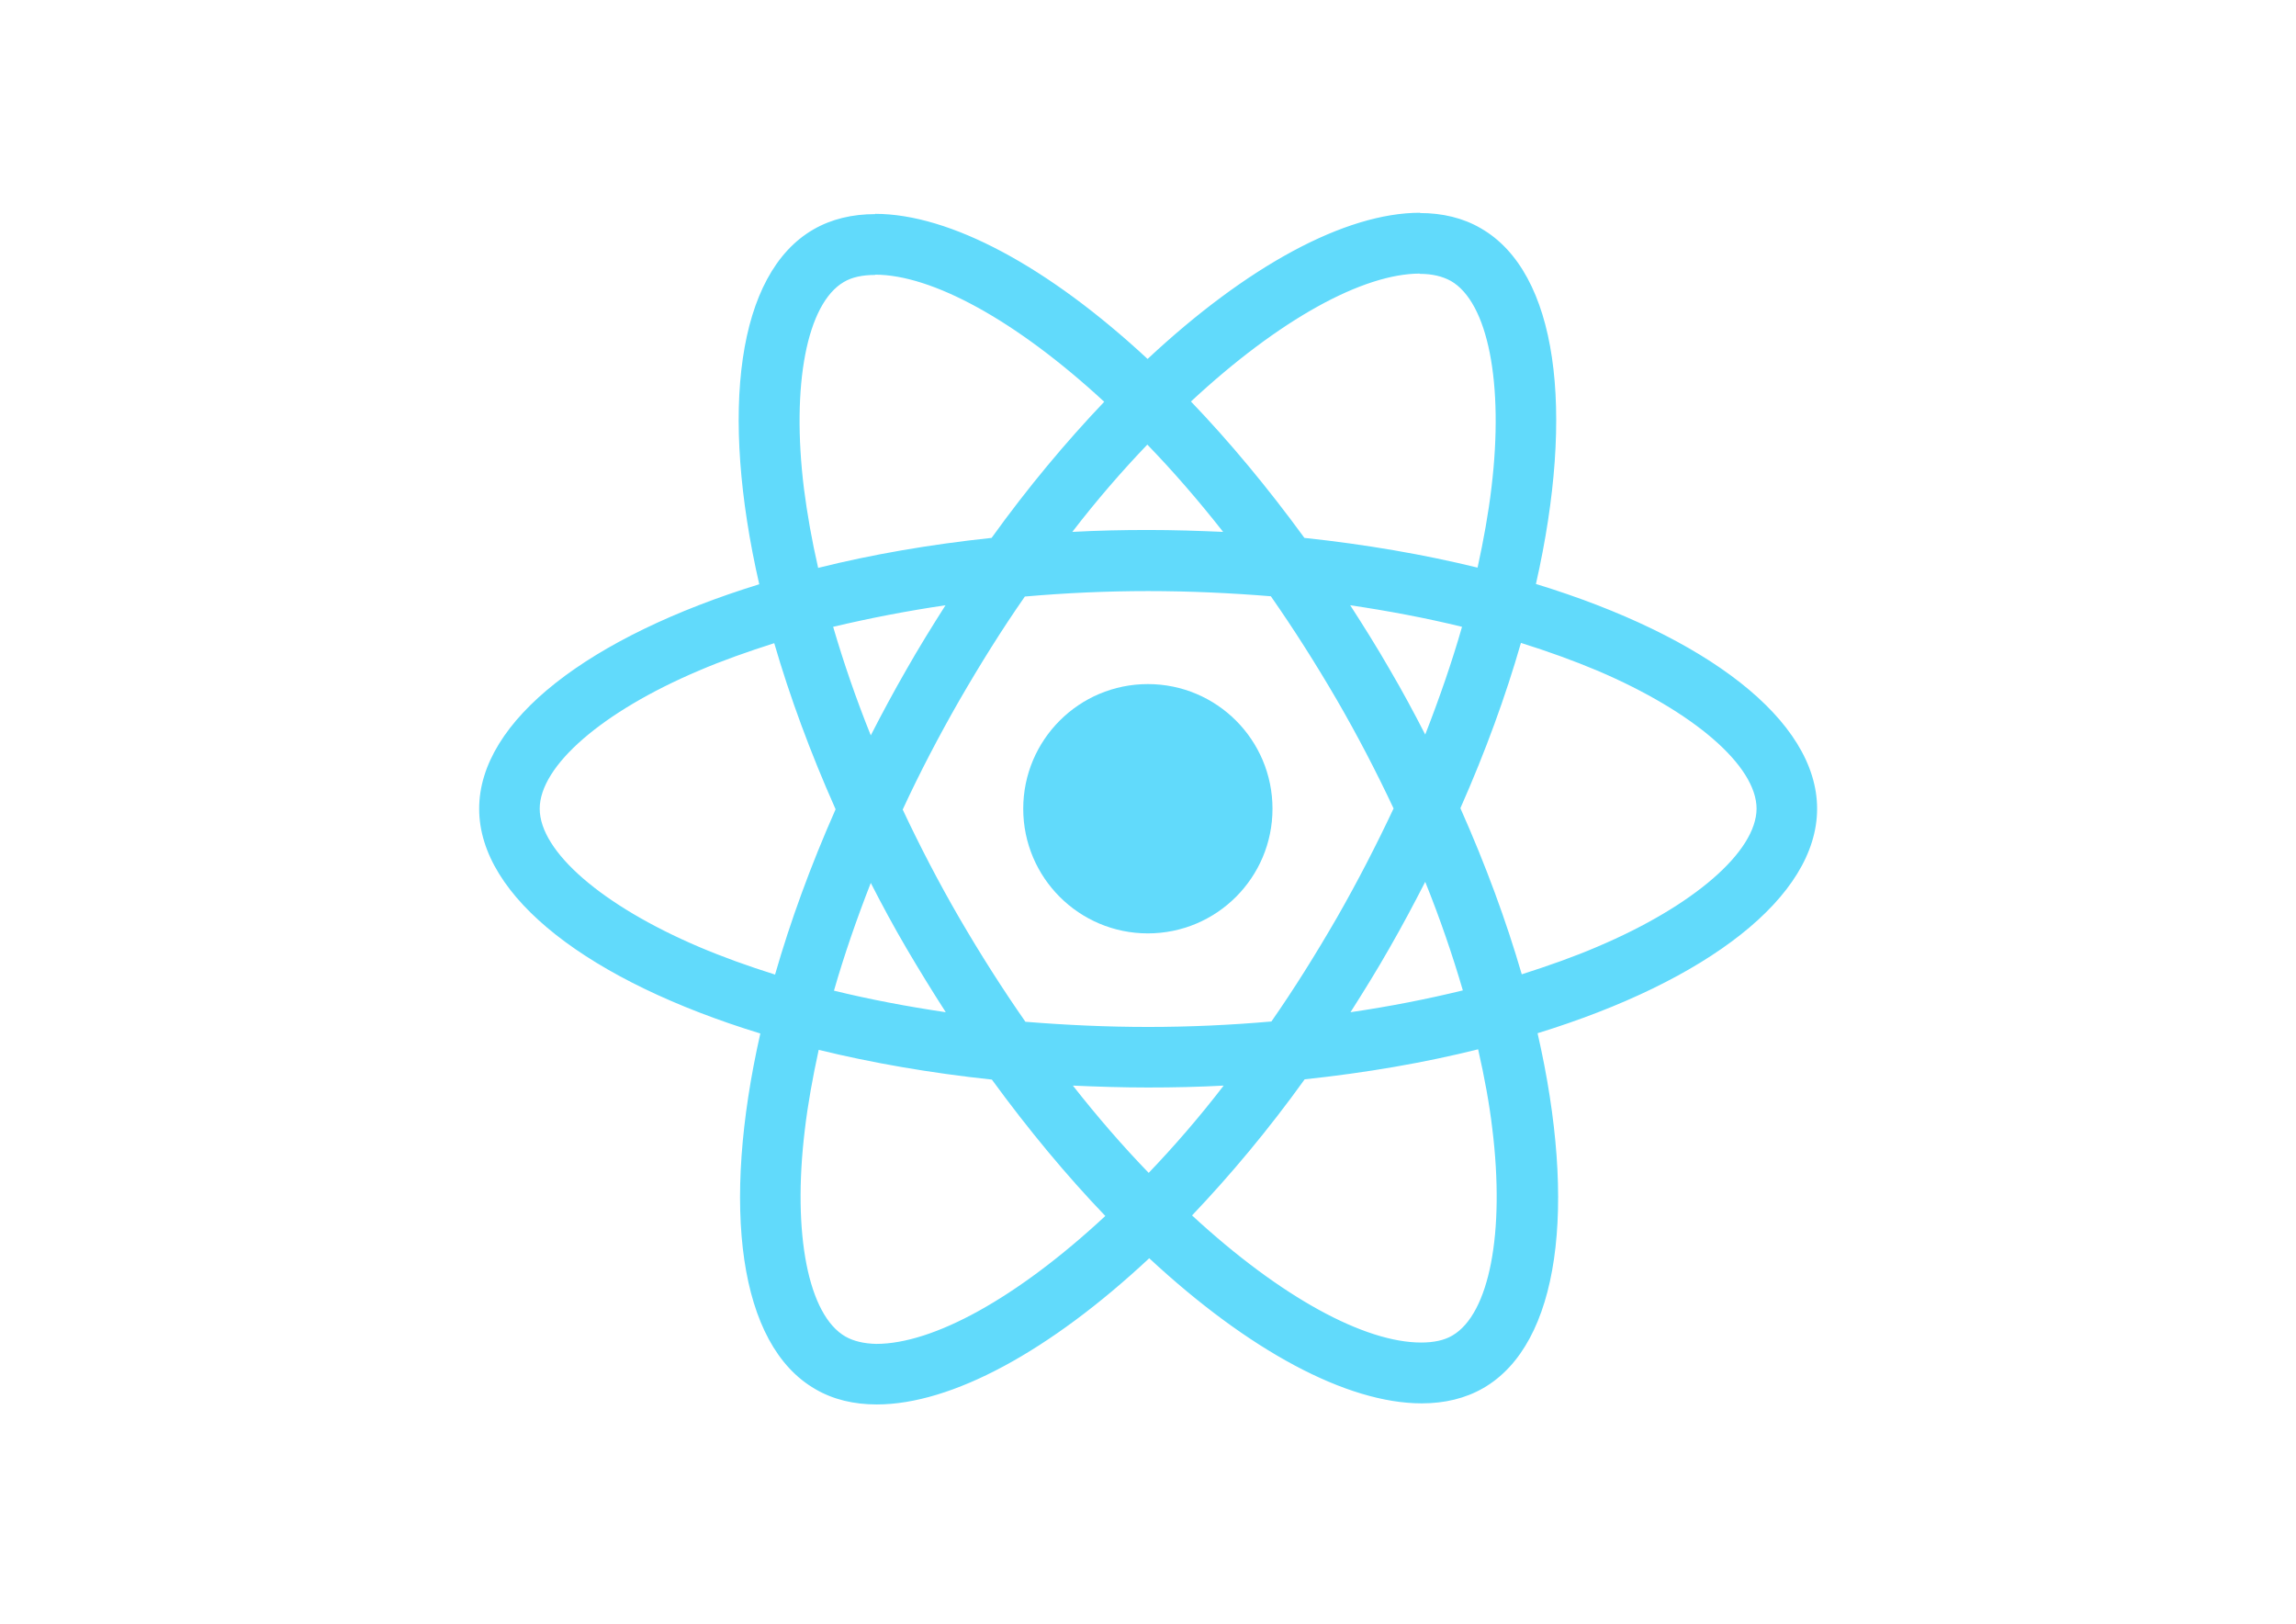
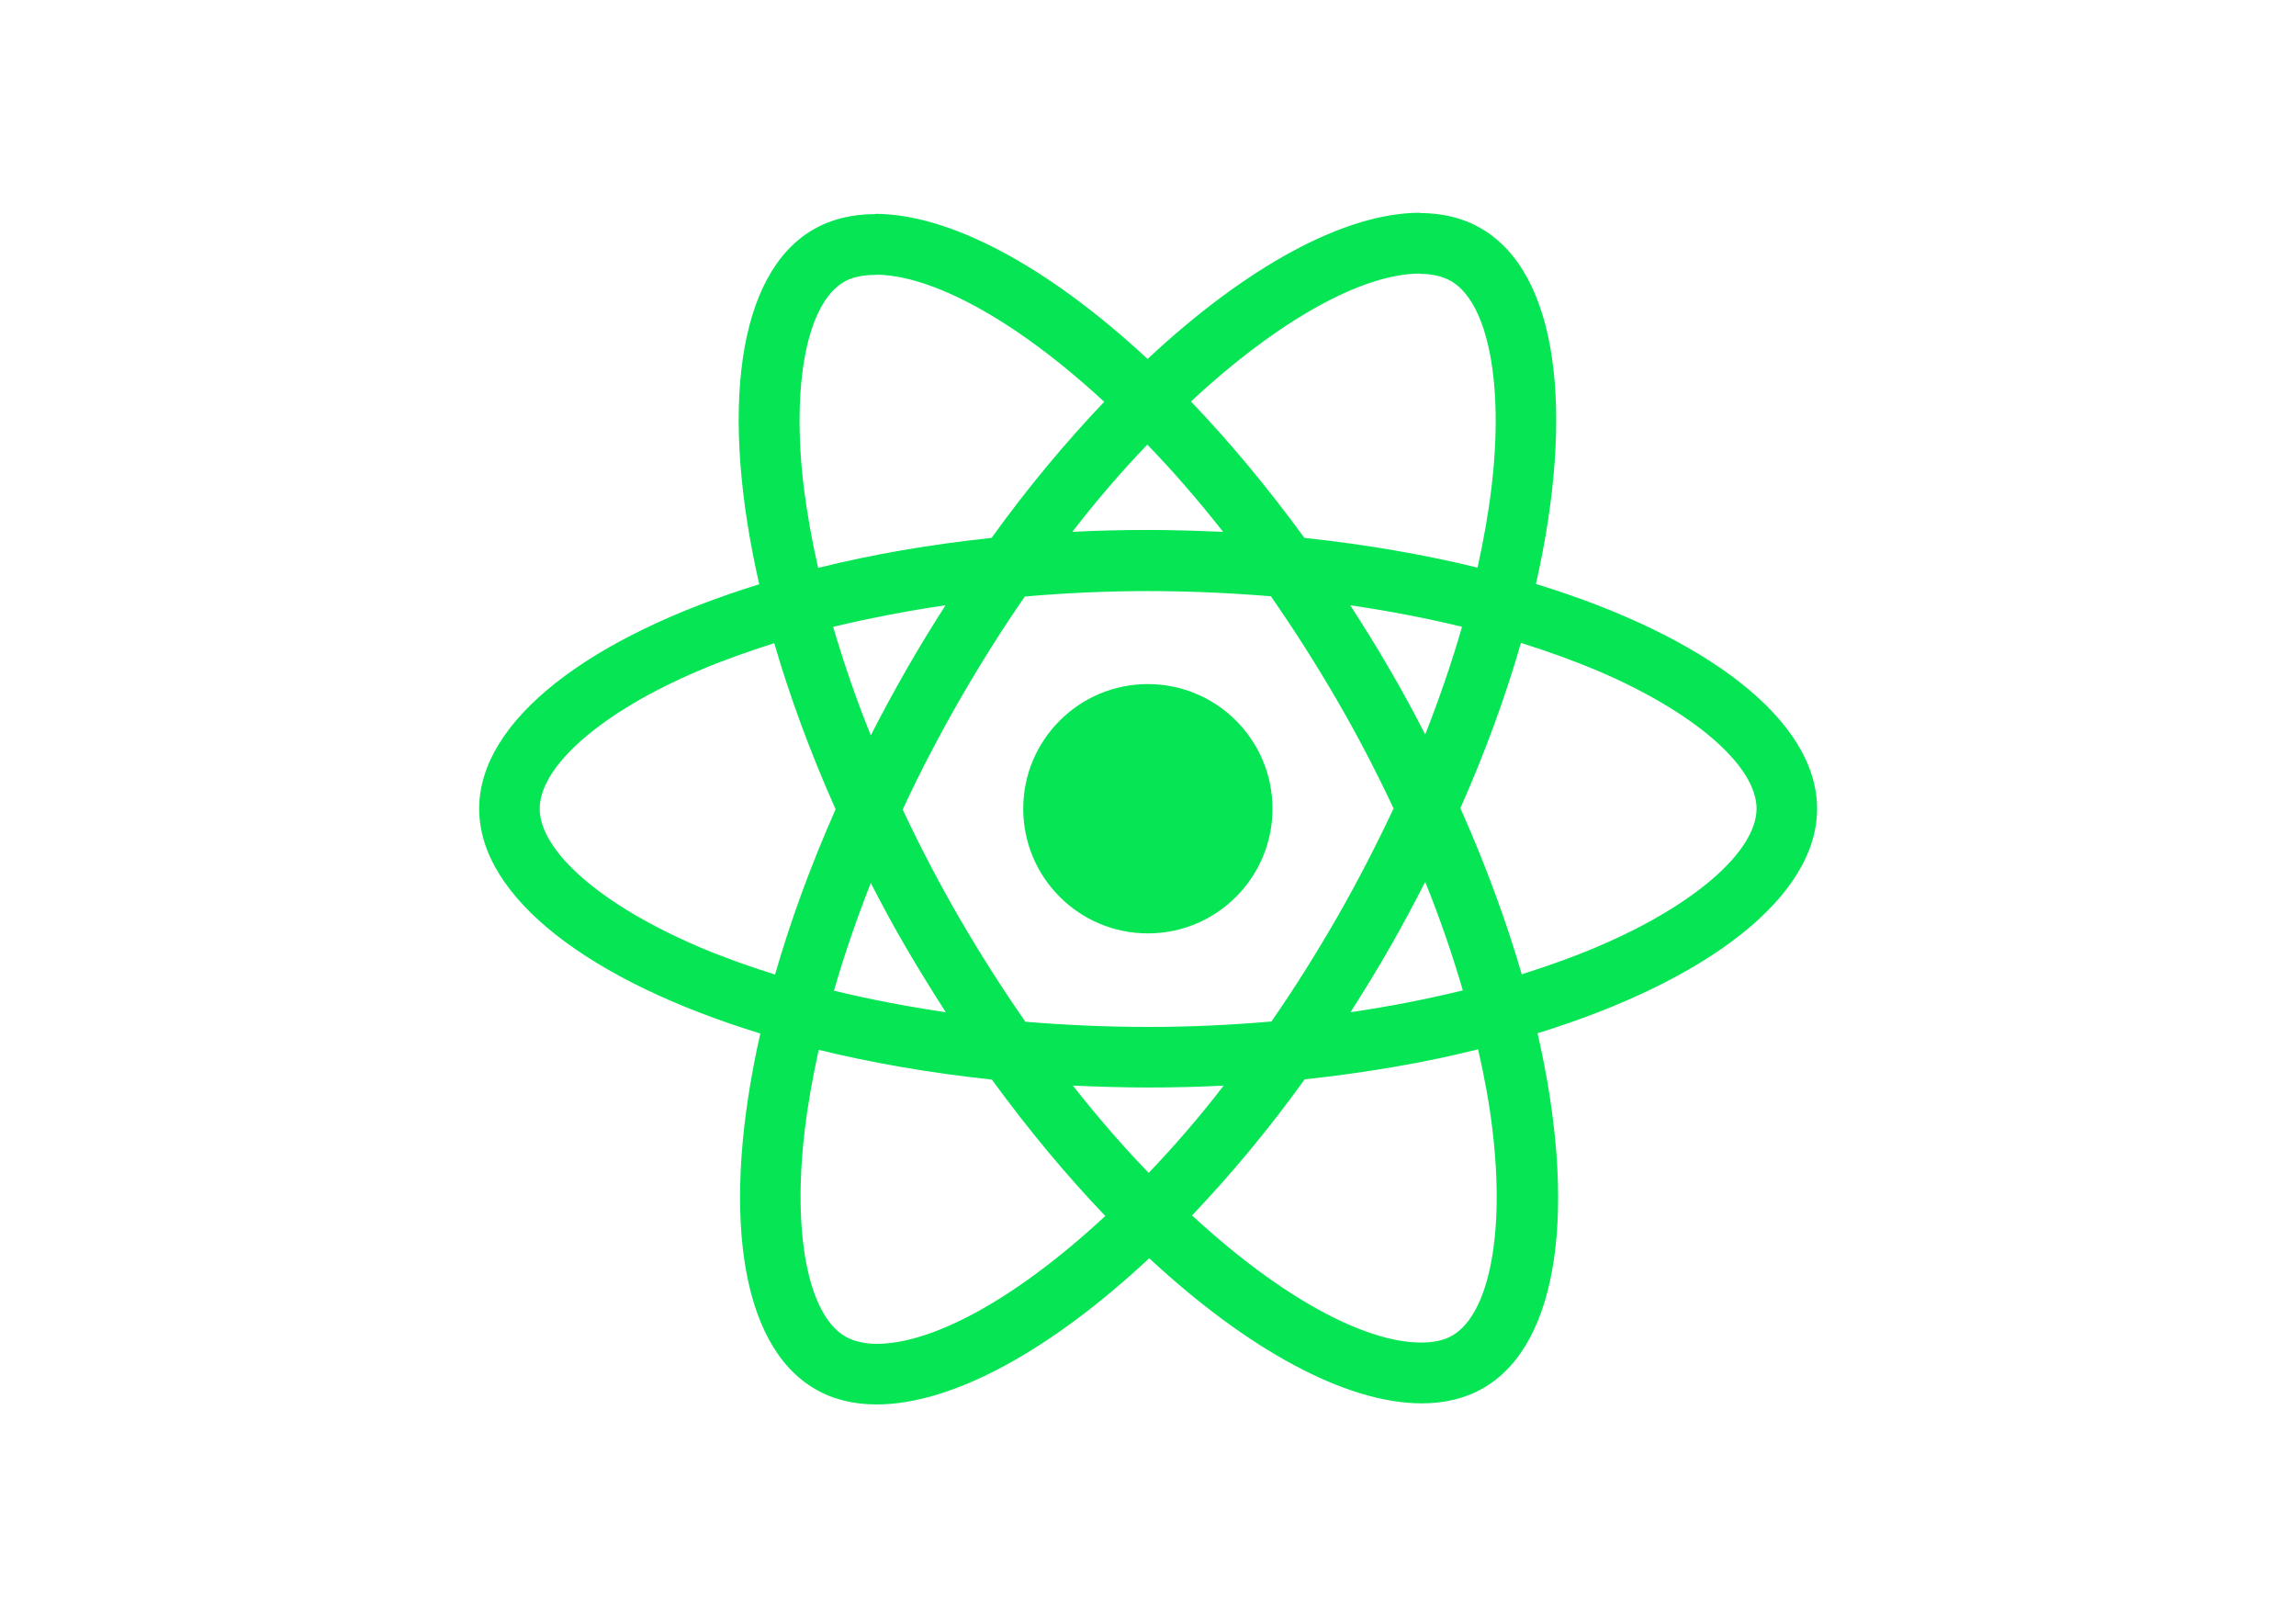
<svg xmlns="http://www.w3.org/2000/svg" viewBox="0 0 841.9 595.3">
-   <g fill="#61DAFB">
+   <g fill="#06e554">
    <path d="M666.3 296.5c0-32.5-40.7-63.3-103.1-82.4 14.4-63.6 8-114.2-20.2-130.4-6.5-3.8-14.1-5.6-22.4-5.6v22.3c4.6 0 8.3.9 11.4 2.6 13.6 7.8 19.5 37.5 14.9 75.7-1.1 9.4-2.9 19.3-5.1 29.4-19.6-4.8-41-8.5-63.5-10.9-13.5-18.5-27.5-35.3-41.6-50 32.6-30.3 63.2-46.9 84-46.9V78c-27.5 0-63.5 19.6-99.9 53.6-36.4-33.8-72.4-53.2-99.9-53.2v22.3c20.7 0 51.4 16.5 84 46.6-14 14.7-28 31.4-41.3 49.9-22.6 2.4-44 6.1-63.6 11-2.3-10-4-19.7-5.2-29-4.7-38.2 1.1-67.9 14.6-75.8 3-1.8 6.9-2.6 11.5-2.6V78.5c-8.4 0-16 1.8-22.6 5.6-28.1 16.2-34.4 66.7-19.9 130.1-62.2 19.2-102.7 49.9-102.7 82.3 0 32.5 40.7 63.3 103.1 82.4-14.4 63.6-8 114.2 20.2 130.4 6.5 3.8 14.1 5.6 22.5 5.6 27.5 0 63.5-19.6 99.9-53.6 36.4 33.8 72.4 53.2 99.9 53.2 8.4 0 16-1.8 22.6-5.6 28.1-16.2 34.4-66.7 19.9-130.1 62-19.1 102.5-49.9 102.5-82.3zm-130.2-66.7c-3.7 12.9-8.3 26.2-13.5 39.5-4.1-8-8.4-16-13.1-24-4.6-8-9.5-15.8-14.4-23.4 14.2 2.1 27.9 4.7 41 7.9zm-45.8 106.5c-7.8 13.5-15.8 26.3-24.1 38.2-14.9 1.3-30 2-45.2 2-15.1 0-30.2-.7-45-1.9-8.3-11.9-16.4-24.6-24.2-38-7.6-13.1-14.5-26.4-20.8-39.8 6.2-13.4 13.2-26.8 20.7-39.9 7.8-13.5 15.8-26.3 24.1-38.2 14.9-1.3 30-2 45.2-2 15.1 0 30.2.7 45 1.9 8.3 11.9 16.4 24.6 24.2 38 7.6 13.1 14.5 26.4 20.8 39.8-6.3 13.4-13.2 26.8-20.7 39.9zm32.3-13c5.4 13.4 10 26.8 13.8 39.8-13.1 3.2-26.9 5.9-41.2 8 4.9-7.7 9.8-15.6 14.4-23.7 4.6-8 8.9-16.1 13-24.1zM421.2 430c-9.3-9.6-18.6-20.3-27.8-32 9 .4 18.2.7 27.5.7 9.4 0 18.7-.2 27.8-.7-9 11.7-18.3 22.4-27.5 32zm-74.4-58.9c-14.2-2.1-27.9-4.7-41-7.9 3.7-12.9 8.3-26.2 13.5-39.5 4.1 8 8.4 16 13.1 24 4.7 8 9.5 15.8 14.4 23.4zM420.7 163c9.3 9.6 18.6 20.3 27.8 32-9-.4-18.2-.7-27.5-.7-9.4 0-18.7.2-27.8.7 9-11.7 18.3-22.4 27.5-32zm-74 58.9c-4.9 7.7-9.8 15.6-14.4 23.7-4.6 8-8.9 16-13 24-5.4-13.4-10-26.8-13.8-39.8 13.1-3.1 26.9-5.8 41.2-7.9zm-90.5 125.2c-35.4-15.1-58.3-34.9-58.3-50.6 0-15.7 22.9-35.6 58.3-50.6 8.6-3.7 18-7 27.7-10.1 5.7 19.6 13.2 40 22.5 60.9-9.2 20.8-16.6 41.1-22.2 60.6-9.9-3.1-19.3-6.5-28-10.2zM310 490c-13.6-7.8-19.5-37.5-14.9-75.7 1.1-9.4 2.9-19.3 5.1-29.4 19.6 4.8 41 8.5 63.5 10.9 13.5 18.5 27.5 35.3 41.6 50-32.6 30.3-63.2 46.9-84 46.9-4.5-.1-8.3-1-11.3-2.7zm237.2-76.2c4.7 38.2-1.1 67.9-14.6 75.8-3 1.8-6.9 2.6-11.5 2.6-20.7 0-51.4-16.5-84-46.6 14-14.7 28-31.4 41.3-49.9 22.6-2.4 44-6.1 63.6-11 2.3 10.1 4.1 19.8 5.2 29.1zm38.5-66.7c-8.6 3.7-18 7-27.7 10.1-5.7-19.6-13.2-40-22.5-60.9 9.2-20.8 16.6-41.1 22.2-60.6 9.9 3.1 19.3 6.5 28.1 10.2 35.4 15.1 58.3 34.9 58.3 50.6-.1 15.7-23 35.6-58.4 50.6zM320.8 78.4z" />
    <circle cx="420.9" cy="296.5" r="45.7" />
    <path d="M520.5 78.1z" />
  </g>
</svg>
